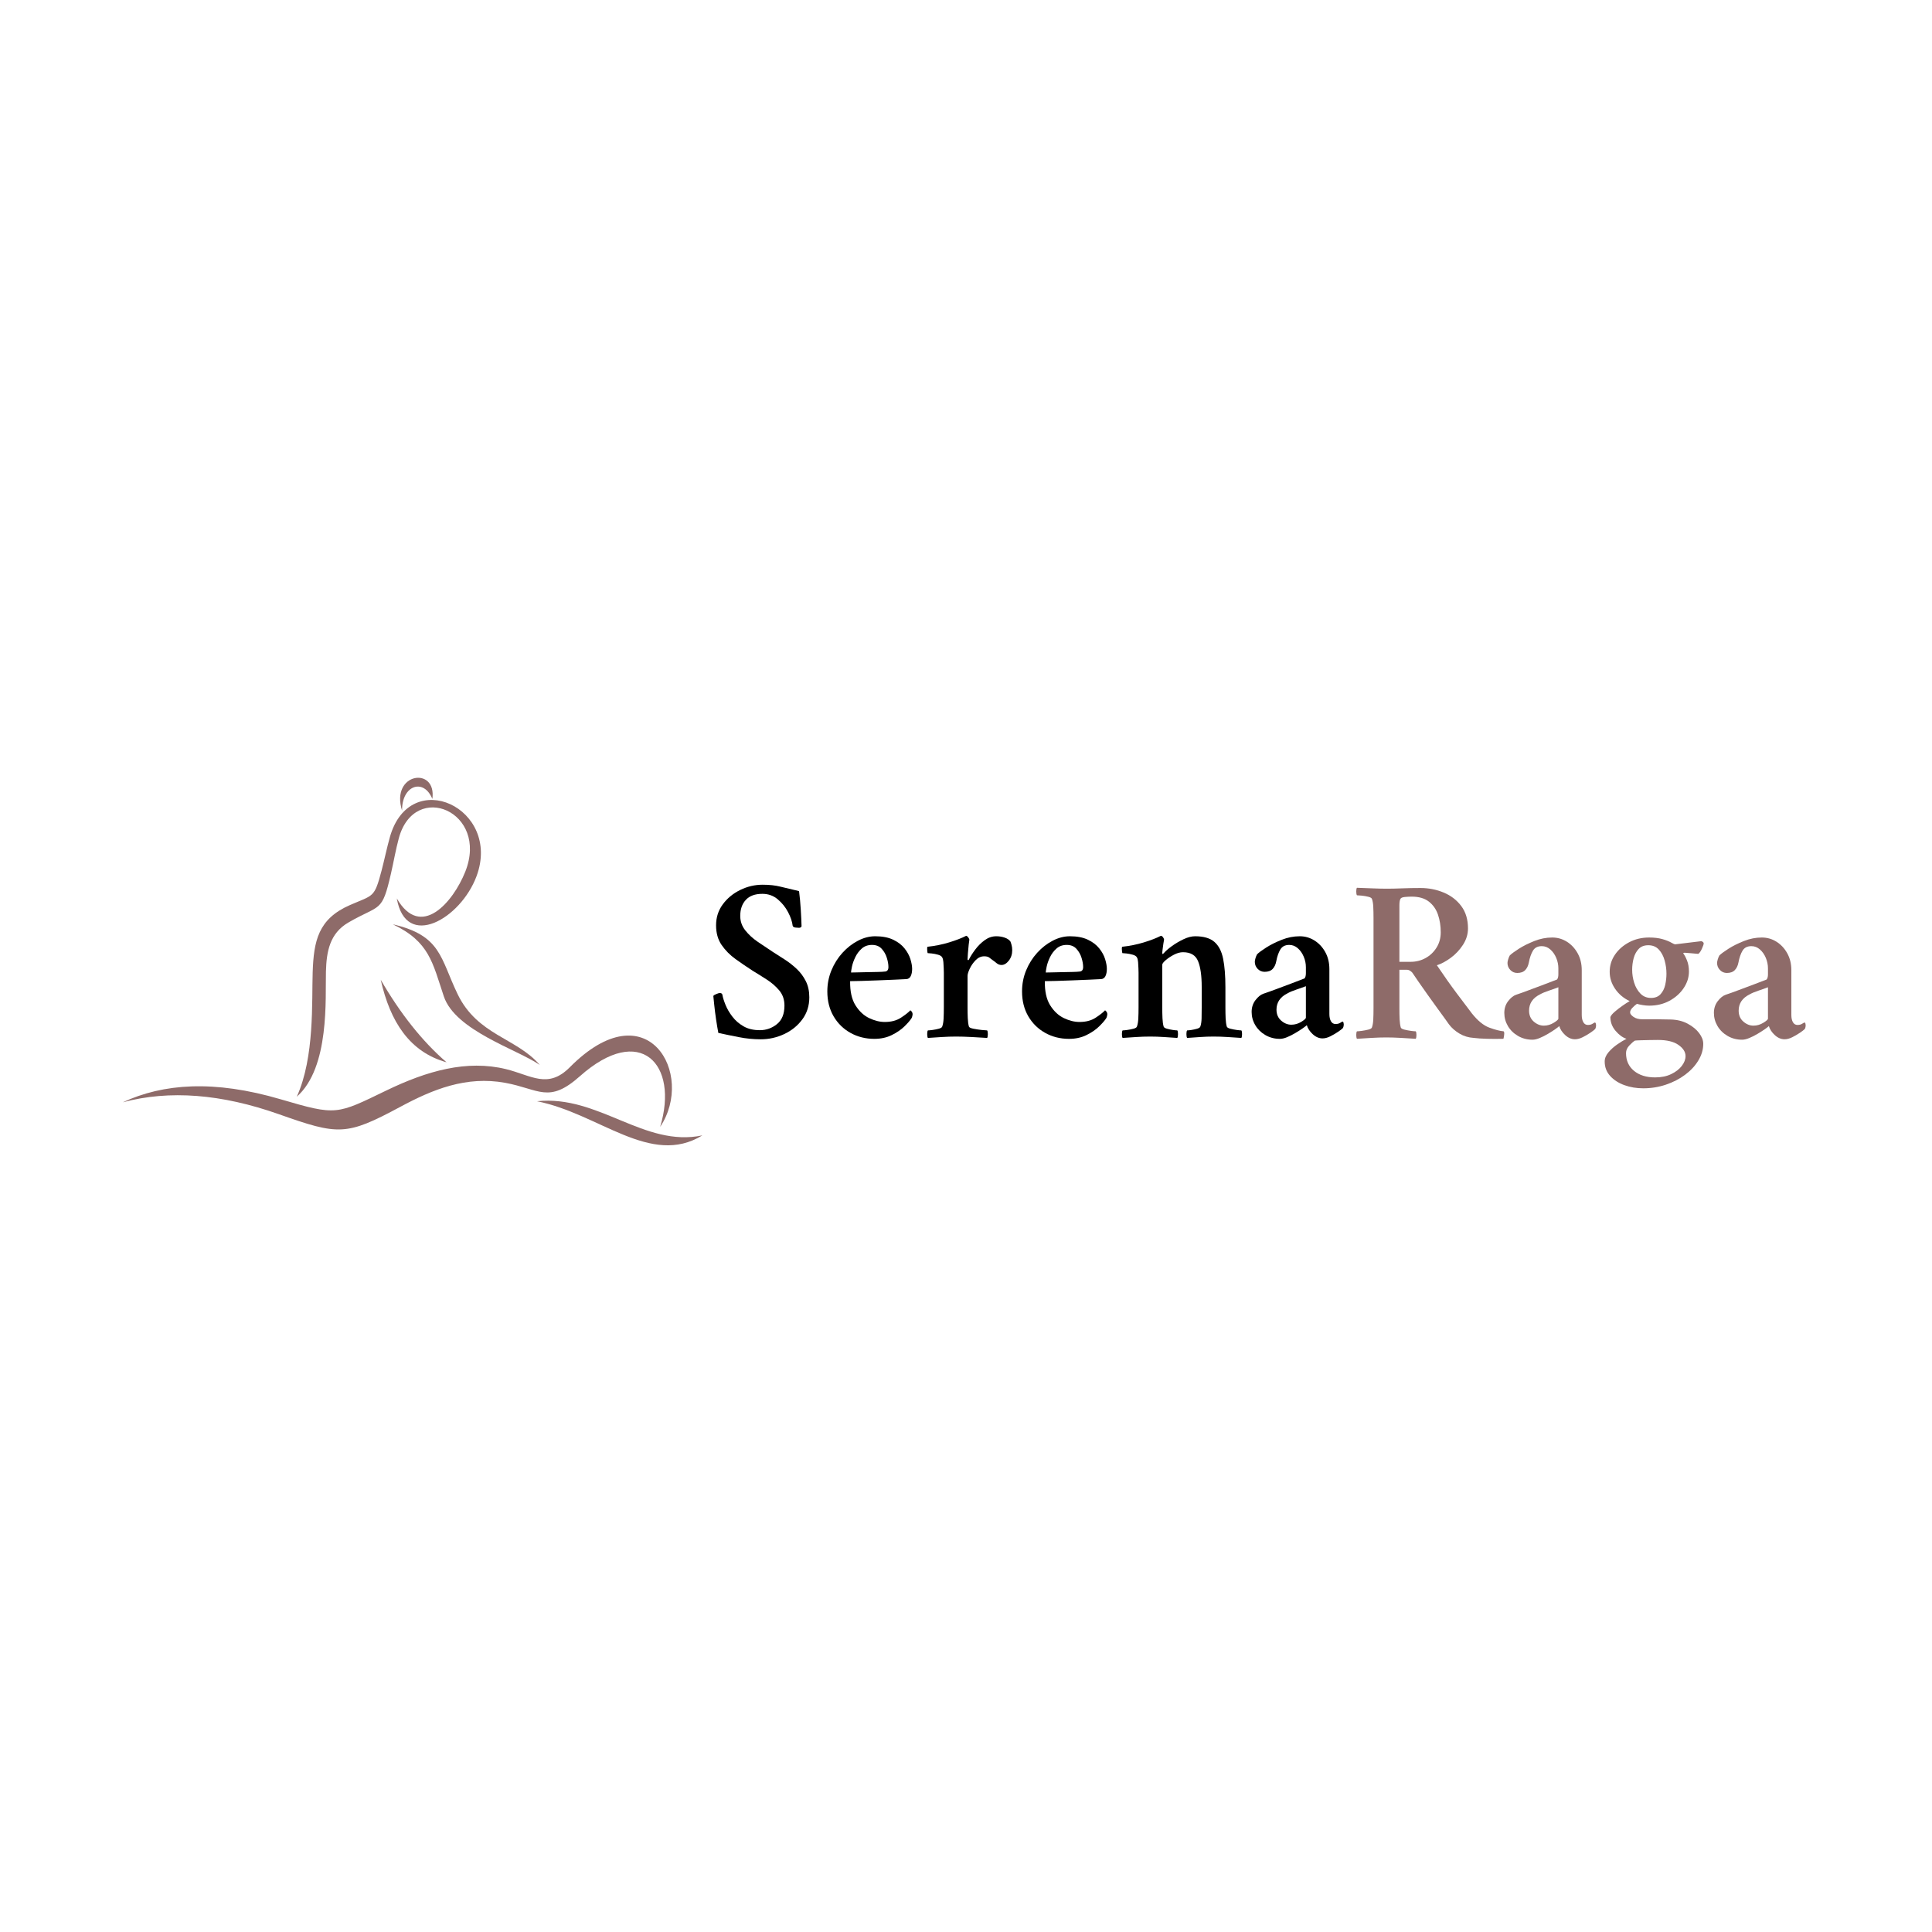
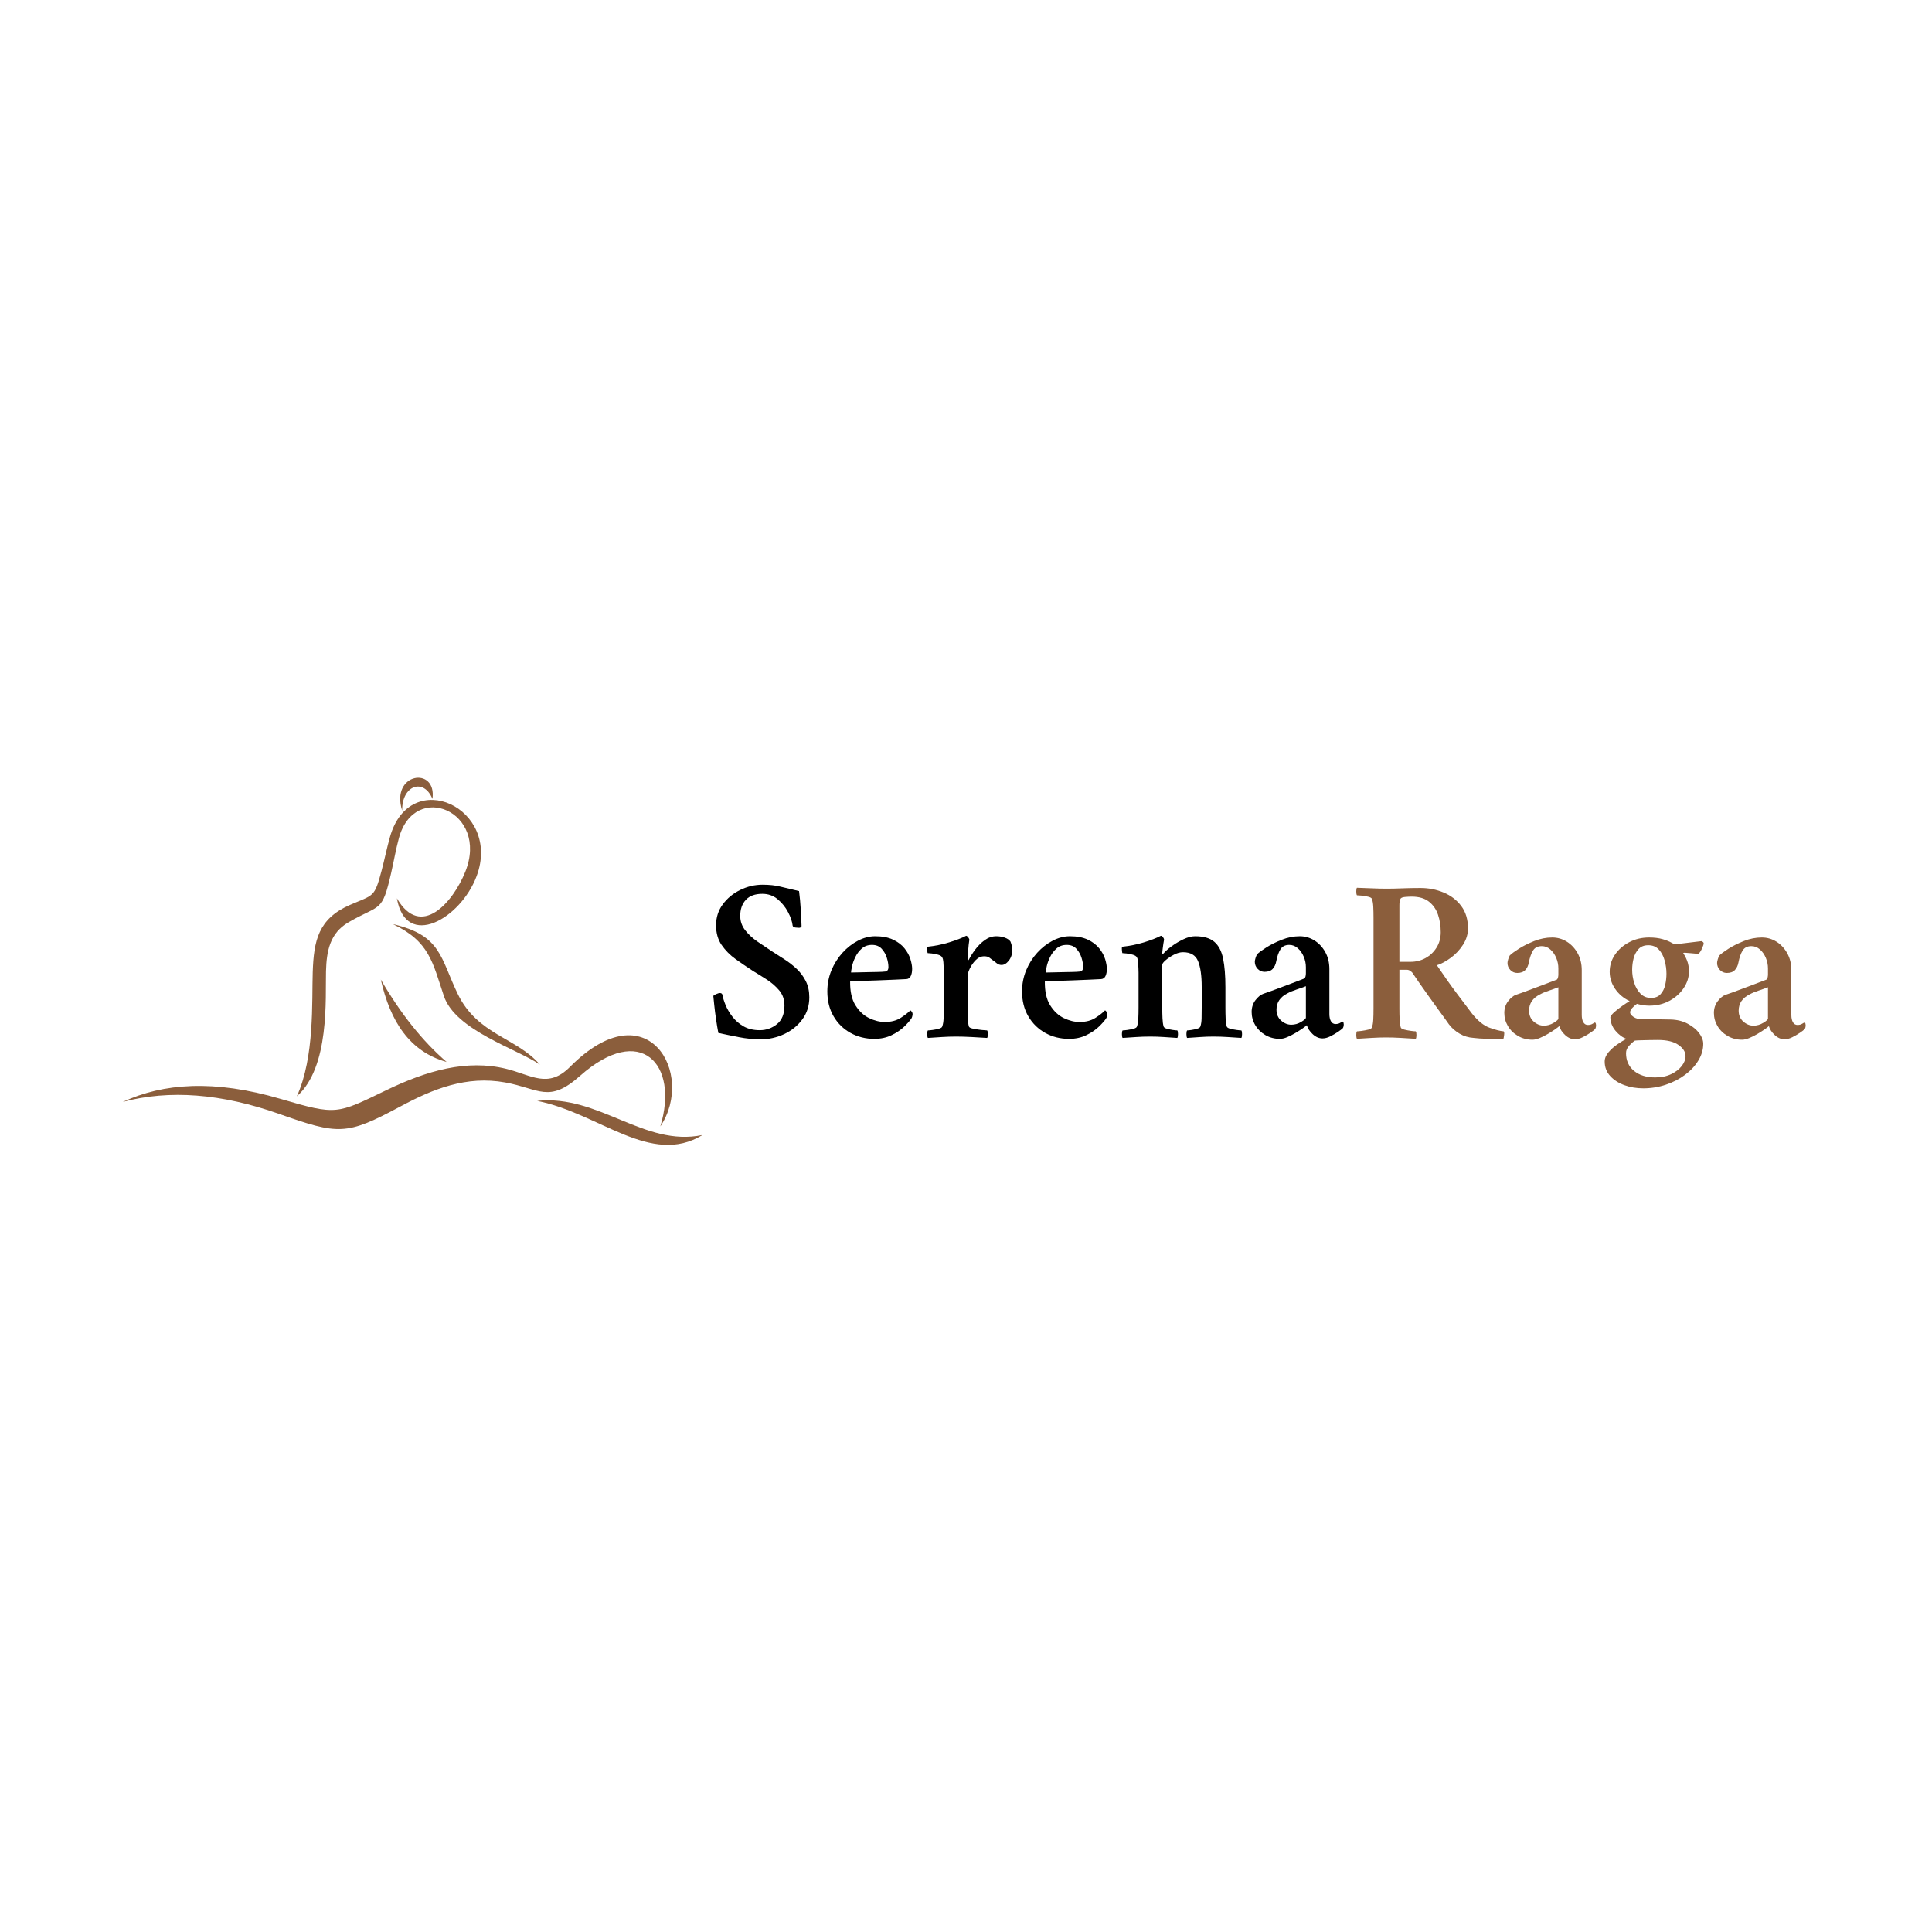
<svg xmlns="http://www.w3.org/2000/svg" width="2000" zoomAndPan="magnify" viewBox="0 0 1500 1500" height="2000" preserveAspectRatio="xMidYMid meet" version="1.0">
  <defs>
    <g />
-     <clipPath id="2d87abee8d">
-       <path d="M 95.441 804 L 522 804 L 522 877 L 95.441 877 Z M 95.441 804 " clip-rule="nonzero" />
+     <clipPath id="2aea71b391">
+       <path d="M 95.441 803 L 522 803 L 522 877 L 95.441 877 Z M 95.441 803 " clip-rule="nonzero" />
    </clipPath>
-     <clipPath id="5b00a04b54">
-       <path d="M 416 854 L 545.312 854 L 545.312 890 L 416 890 Z M 416 854 " clip-rule="nonzero" />
+     <clipPath id="8f9f02cb1b">
+       <path d="M 417 854 L 545.312 854 L 545.312 889 L 417 889 Z M 417 854 " clip-rule="nonzero" />
    </clipPath>
  </defs>
-   <g clip-path="url(#2d87abee8d)">
-     <path fill="#8e6b69" d="M 95.312 855.82 C 131.648 846.094 172.07 849.383 216.418 865.035 C 262.926 881.469 268.691 881.98 310.82 859.332 C 336 845.789 361.957 835.199 392.137 840.68 C 418.578 845.484 425.926 857.195 450.191 835.602 C 497.086 793.883 527.281 826.18 512.551 874.875 C 539.906 834.102 502.754 767.711 442.387 828.621 C 425.41 845.746 412.453 834.906 392.996 830.105 C 362.344 822.555 331.344 831.508 300.203 846.539 C 261.191 865.371 261.652 866.355 217.832 853.461 C 166.113 838.266 126.742 841.223 95.312 855.82 " fill-opacity="1" fill-rule="nonzero" />
+   <g clip-path="url(#2aea71b391)">
+     <path fill="#8b5e3c" d="M 95.312 855.527 C 131.66 845.809 172.098 849.094 216.457 864.73 C 262.977 881.145 268.746 881.656 310.887 859.035 C 336.074 845.504 362.039 834.926 392.23 840.402 C 418.68 845.199 426.027 856.898 450.301 835.328 C 497.211 793.66 527.418 825.918 512.684 874.559 C 540.047 833.832 502.883 767.516 442.496 828.355 C 425.516 845.461 412.555 834.637 393.09 829.84 C 362.426 822.297 331.418 831.238 300.27 846.254 C 261.246 865.062 261.703 866.047 217.871 853.172 C 166.137 837.992 126.75 840.945 95.312 855.527 " fill-opacity="1" fill-rule="nonzero" />
  </g>
-   <g clip-path="url(#5b00a04b54)">
-     <path fill="#8e6b69" d="M 416.93 855.004 C 465.352 864.66 505.164 906.145 545.312 881.512 C 500.039 891.059 464.852 849.922 416.93 855.004 " fill-opacity="1" fill-rule="nonzero" />
+   <g clip-path="url(#8f9f02cb1b)">
+     <path fill="#8b5e3c" d="M 417.031 854.707 C 465.465 864.355 505.293 905.793 545.453 881.188 C 500.164 890.723 464.969 849.637 417.031 854.707 " fill-opacity="1" fill-rule="nonzero" />
  </g>
-   <path fill="#8e6b69" d="M 295.602 760.688 C 310.805 786.973 327.891 808.523 346.684 824.762 C 318.148 816.824 302.934 793.41 295.602 760.688 " fill-opacity="1" fill-rule="nonzero" />
-   <path fill="#8e6b69" d="M 230.43 851.465 C 256.164 828.773 252.504 774.789 253.059 754.316 C 253.473 738.734 256.012 724.617 270.535 716.207 C 295.465 701.773 296.449 709.199 303.598 678.004 C 305.664 668.98 307.301 659.379 309.656 650.746 C 321.961 605.656 379.777 630.18 361.234 676.793 C 351.699 700.734 326.602 729.602 308.074 697.543 C 315.102 737.832 357.59 713.504 369.953 680.363 C 389.699 627.445 318.441 594.207 302.711 649.887 C 300.316 658.379 298.5 667.359 296.242 675.949 C 290.586 697.363 290.031 694.684 271.672 702.703 C 247.031 713.461 243.594 730.543 242.762 754.832 C 242 777.383 244.355 820.766 230.43 851.465 " fill-opacity="1" fill-rule="nonzero" />
-   <path fill="#8e6b69" d="M 419.051 826.801 C 401.078 805.793 370.715 803.793 355.305 771.875 C 341.777 743.867 342.652 726.312 305 717.637 C 333.422 731.129 335.82 747.461 344.578 773.566 C 353.516 800.211 401.617 814.742 419.051 826.801 " fill-opacity="1" fill-rule="nonzero" />
-   <path fill="#8e6b69" d="M 312.176 629.387 C 302.879 599.883 339.242 594.762 335.68 620.297 C 328.918 603.781 311.859 609.734 312.176 629.387 " fill-opacity="1" fill-rule="nonzero" />
+   <path fill="#8b5e3c" d="M 295.664 760.5 C 310.871 786.754 327.965 808.285 346.762 824.504 C 318.219 816.574 303 793.188 295.664 760.5 " fill-opacity="1" fill-rule="nonzero" />
+   <path fill="#8b5e3c" d="M 230.469 851.176 C 256.215 828.508 252.555 774.586 253.109 754.137 C 253.523 738.57 256.062 724.473 270.59 716.07 C 295.527 701.652 296.512 709.07 303.664 677.906 C 305.73 668.898 307.367 659.305 309.723 650.684 C 322.031 605.645 379.867 630.137 361.316 676.703 C 351.781 700.613 326.676 729.449 308.141 697.426 C 315.172 737.668 357.672 713.367 370.039 680.266 C 389.793 627.406 318.512 594.207 302.777 649.824 C 300.379 658.305 298.562 667.273 296.305 675.855 C 290.648 697.246 290.094 694.57 271.727 702.582 C 247.078 713.324 243.641 730.391 242.809 754.648 C 242.047 777.176 244.402 820.512 230.469 851.176 " fill-opacity="1" fill-rule="nonzero" />
+   <path fill="#8b5e3c" d="M 419.152 826.539 C 401.172 805.555 370.801 803.555 355.387 771.672 C 341.855 743.699 342.727 726.164 305.062 717.5 C 333.496 730.973 335.895 747.289 344.656 773.363 C 353.598 799.98 401.715 814.492 419.152 826.539 " fill-opacity="1" fill-rule="nonzero" />
+   <path fill="#8b5e3c" d="M 312.246 629.348 C 302.941 599.875 339.316 594.762 335.754 620.27 C 328.992 603.77 311.926 609.719 312.246 629.348 " fill-opacity="1" fill-rule="nonzero" />
  <g fill="#000000" fill-opacity="1">
    <g transform="translate(545.329, 805.1434)">
      <g>
        <path d="M 46.734 -118.25 C 52.047 -118.25 56.676 -117.742 60.625 -116.734 C 64.582 -115.734 69.395 -114.586 75.062 -113.297 C 75.645 -108.691 76.082 -103.969 76.375 -99.125 C 76.676 -94.289 76.883 -89.926 77 -86.031 C 76.883 -85.562 76.617 -85.238 76.203 -85.062 C 75.797 -84.883 75.414 -84.797 75.062 -84.797 C 74.707 -84.797 73.848 -84.852 72.484 -84.969 C 71.129 -85.082 70.332 -85.555 70.094 -86.391 C 69.738 -89.566 68.555 -93.07 66.547 -96.906 C 64.547 -100.75 61.863 -104.086 58.5 -106.922 C 55.133 -109.754 51.156 -111.172 46.562 -111.172 C 40.895 -111.172 36.613 -109.602 33.719 -106.469 C 30.832 -103.344 29.391 -99.188 29.391 -94 C 29.391 -89.863 30.688 -86.145 33.281 -82.844 C 35.875 -79.539 39.117 -76.562 43.016 -73.906 C 46.91 -71.25 50.742 -68.68 54.516 -66.203 C 57.473 -64.316 60.602 -62.312 63.906 -60.188 C 67.207 -58.062 70.301 -55.641 73.188 -52.922 C 76.082 -50.211 78.441 -47.055 80.266 -43.453 C 82.098 -39.859 83.016 -35.641 83.016 -30.797 C 83.016 -24.305 81.211 -18.613 77.609 -13.719 C 74.016 -8.82 69.328 -5.016 63.547 -2.297 C 57.766 0.41 51.688 1.766 45.312 1.766 C 39.645 1.766 33.953 1.203 28.234 0.078 C 22.516 -1.035 17.234 -2.125 12.391 -3.188 C 11.797 -6.25 11.203 -9.785 10.609 -13.797 C 10.023 -17.816 9.555 -21.535 9.203 -24.953 C 8.848 -28.379 8.613 -30.68 8.5 -31.859 C 8.727 -32.336 9.492 -32.844 10.797 -33.375 C 12.098 -33.906 12.984 -34.172 13.453 -34.172 C 14.754 -34.172 15.461 -33.641 15.578 -32.578 C 15.93 -30.566 16.727 -28.023 17.969 -24.953 C 19.207 -21.891 20.977 -18.852 23.281 -15.844 C 25.582 -12.832 28.473 -10.32 31.953 -8.312 C 35.43 -6.312 39.648 -5.312 44.609 -5.312 C 49.566 -5.312 53.988 -6.875 57.875 -10 C 61.77 -13.125 63.719 -17.93 63.719 -24.422 C 63.719 -29.023 62.391 -32.922 59.734 -36.109 C 57.086 -39.297 53.844 -42.129 50 -44.609 C 46.164 -47.086 42.477 -49.391 38.938 -51.516 C 34.57 -54.348 30.207 -57.328 25.844 -60.453 C 21.477 -63.578 17.848 -67.234 14.953 -71.422 C 12.066 -75.609 10.625 -80.711 10.625 -86.734 C 10.625 -92.867 12.363 -98.297 15.844 -103.016 C 19.32 -107.742 23.832 -111.461 29.375 -114.172 C 34.926 -116.891 40.711 -118.25 46.734 -118.25 Z M 46.734 -118.25 " />
      </g>
    </g>
  </g>
  <g fill="#000000" fill-opacity="1">
    <g transform="translate(635.9618, 805.1434)">
      <g>
        <path d="M 24.781 -50.094 C 25.133 -50.094 26.52 -50.117 28.938 -50.172 C 31.363 -50.234 34.109 -50.297 37.172 -50.359 C 40.242 -50.422 43.078 -50.477 45.672 -50.531 C 48.266 -50.594 49.914 -50.68 50.625 -50.797 C 52.75 -50.797 53.812 -51.977 53.812 -54.344 C 53.812 -56.469 53.395 -58.859 52.562 -61.516 C 51.738 -64.172 50.41 -66.5 48.578 -68.5 C 46.754 -70.508 44.25 -71.516 41.062 -71.516 C 37.875 -71.516 35.219 -70.566 33.094 -68.672 C 30.977 -66.785 29.301 -64.547 28.062 -61.953 C 26.82 -59.359 25.961 -56.91 25.484 -54.609 C 25.016 -52.305 24.781 -50.801 24.781 -50.094 Z M 24.078 -43.375 C 23.953 -35.469 25.336 -29.211 28.234 -24.609 C 31.129 -20.004 34.672 -16.695 38.859 -14.688 C 43.047 -12.688 47.086 -11.688 50.984 -11.688 C 55.941 -11.688 60.098 -12.773 63.453 -14.953 C 66.816 -17.141 69.27 -19.062 70.812 -20.719 C 71.164 -20.594 71.547 -20.234 71.953 -19.641 C 72.367 -19.055 72.578 -18.469 72.578 -17.875 C 72.578 -17.406 72.488 -16.816 72.312 -16.109 C 72.133 -15.398 71.926 -14.867 71.688 -14.516 C 70.625 -12.859 68.797 -10.758 66.203 -8.219 C 63.609 -5.688 60.332 -3.445 56.375 -1.5 C 52.426 0.445 47.914 1.422 42.844 1.422 C 36.113 1.422 29.973 -0.109 24.422 -3.172 C 18.879 -6.242 14.484 -10.551 11.234 -16.094 C 7.992 -21.645 6.375 -28.082 6.375 -35.406 C 6.375 -41.188 7.438 -46.645 9.562 -51.781 C 11.688 -56.914 14.547 -61.457 18.141 -65.406 C 21.742 -69.363 25.754 -72.488 30.172 -74.781 C 34.598 -77.082 39.055 -78.234 43.547 -78.234 C 49.086 -78.234 53.719 -77.348 57.438 -75.578 C 61.156 -73.816 64.102 -71.578 66.281 -68.859 C 68.469 -66.141 70.004 -63.332 70.891 -60.438 C 71.773 -57.551 72.219 -55.047 72.219 -52.922 C 72.219 -50.68 71.863 -48.82 71.156 -47.344 C 70.445 -45.875 69.328 -45.082 67.797 -44.969 C 65.555 -44.844 62.426 -44.691 58.406 -44.516 C 54.395 -44.336 50.086 -44.16 45.484 -43.984 C 40.891 -43.805 36.645 -43.66 32.75 -43.547 C 28.852 -43.43 25.961 -43.375 24.078 -43.375 Z M 24.078 -43.375 " />
      </g>
    </g>
  </g>
  <g fill="#000000" fill-opacity="1">
    <g transform="translate(714.7344, 805.1434)">
      <g>
        <path d="M 58.766 -78.234 C 61.129 -78.234 63.312 -77.879 65.312 -77.172 C 67.32 -76.473 68.801 -75.473 69.75 -74.172 C 69.977 -73.703 70.27 -72.816 70.625 -71.516 C 70.977 -70.211 71.156 -68.852 71.156 -67.438 C 71.156 -64.258 70.27 -61.547 68.5 -59.297 C 66.727 -57.055 64.844 -55.938 62.844 -55.938 C 61.426 -55.938 60.156 -56.406 59.031 -57.344 C 57.914 -58.289 56.828 -59.117 55.766 -59.828 C 54.93 -60.535 54.07 -61.188 53.188 -61.781 C 52.301 -62.375 51.035 -62.672 49.391 -62.672 C 46.91 -62.672 44.695 -61.664 42.75 -59.656 C 40.801 -57.645 39.266 -55.43 38.141 -53.016 C 37.023 -50.598 36.469 -48.738 36.469 -47.438 L 36.469 -23.016 C 36.469 -20.066 36.523 -17.266 36.641 -14.609 C 36.754 -11.953 37.051 -9.797 37.531 -8.141 C 37.758 -7.43 38.906 -6.867 40.969 -6.453 C 43.039 -6.047 45.164 -5.723 47.344 -5.484 C 49.531 -5.254 50.977 -5.141 51.688 -5.141 C 52.039 -4.66 52.219 -3.711 52.219 -2.297 C 52.219 -0.879 52.039 0.117 51.688 0.703 C 48.145 0.473 44.129 0.238 39.641 0 C 35.16 -0.238 31.148 -0.359 27.609 -0.359 C 23.953 -0.359 20.266 -0.238 16.547 0 C 12.828 0.238 9.203 0.473 5.672 0.703 C 5.316 0.117 5.141 -0.879 5.141 -2.297 C 5.141 -3.711 5.316 -4.66 5.672 -5.141 C 6.379 -5.141 7.586 -5.254 9.297 -5.484 C 11.004 -5.723 12.625 -6.047 14.156 -6.453 C 15.695 -6.867 16.582 -7.43 16.812 -8.141 C 17.406 -9.797 17.758 -11.891 17.875 -14.422 C 18 -16.961 18.062 -19.828 18.062 -23.016 L 18.062 -49.922 C 18.062 -50.629 18.031 -51.781 17.969 -53.375 C 17.906 -54.969 17.816 -56.562 17.703 -58.156 C 17.586 -59.75 17.289 -60.957 16.812 -61.781 C 16.344 -62.719 15.281 -63.422 13.625 -63.891 C 11.977 -64.367 10.328 -64.695 8.672 -64.875 C 7.023 -65.051 5.961 -65.141 5.484 -65.141 C 5.367 -65.379 5.25 -66.234 5.125 -67.703 C 5.008 -69.18 5.129 -69.977 5.484 -70.094 C 11.148 -70.688 16.695 -71.805 22.125 -73.453 C 27.551 -75.109 31.977 -76.82 35.406 -78.594 C 35.988 -78.477 36.547 -78.035 37.078 -77.266 C 37.609 -76.504 37.875 -75.945 37.875 -75.594 C 37.758 -75.113 37.582 -73.781 37.344 -71.594 C 37.113 -69.414 36.91 -67.176 36.734 -64.875 C 36.555 -62.57 36.469 -61.066 36.469 -60.359 C 36.469 -60.004 36.582 -59.797 36.812 -59.734 C 37.051 -59.68 37.227 -59.711 37.344 -59.828 C 38.645 -62.422 40.359 -65.133 42.484 -67.969 C 44.609 -70.801 47.055 -73.219 49.828 -75.219 C 52.598 -77.227 55.578 -78.234 58.766 -78.234 Z M 58.766 -78.234 " />
      </g>
    </g>
  </g>
  <g fill="#000000" fill-opacity="1">
    <g transform="translate(787.1345, 805.1434)">
      <g>
        <path d="M 24.781 -50.094 C 25.133 -50.094 26.52 -50.117 28.938 -50.172 C 31.363 -50.234 34.109 -50.297 37.172 -50.359 C 40.242 -50.422 43.078 -50.477 45.672 -50.531 C 48.266 -50.594 49.914 -50.68 50.625 -50.797 C 52.75 -50.797 53.812 -51.977 53.812 -54.344 C 53.812 -56.469 53.395 -58.859 52.562 -61.516 C 51.738 -64.172 50.41 -66.5 48.578 -68.5 C 46.754 -70.508 44.25 -71.516 41.062 -71.516 C 37.875 -71.516 35.219 -70.566 33.094 -68.672 C 30.977 -66.785 29.301 -64.547 28.062 -61.953 C 26.82 -59.359 25.961 -56.91 25.484 -54.609 C 25.016 -52.305 24.781 -50.801 24.781 -50.094 Z M 24.078 -43.375 C 23.953 -35.469 25.336 -29.211 28.234 -24.609 C 31.129 -20.004 34.672 -16.695 38.859 -14.688 C 43.047 -12.688 47.086 -11.688 50.984 -11.688 C 55.941 -11.688 60.098 -12.773 63.453 -14.953 C 66.816 -17.141 69.27 -19.062 70.812 -20.719 C 71.164 -20.594 71.547 -20.234 71.953 -19.641 C 72.367 -19.055 72.578 -18.469 72.578 -17.875 C 72.578 -17.406 72.488 -16.816 72.312 -16.109 C 72.133 -15.398 71.926 -14.867 71.688 -14.516 C 70.625 -12.859 68.797 -10.758 66.203 -8.219 C 63.609 -5.688 60.332 -3.445 56.375 -1.5 C 52.426 0.445 47.914 1.422 42.844 1.422 C 36.113 1.422 29.973 -0.109 24.422 -3.172 C 18.879 -6.242 14.484 -10.551 11.234 -16.094 C 7.992 -21.645 6.375 -28.082 6.375 -35.406 C 6.375 -41.188 7.438 -46.645 9.562 -51.781 C 11.688 -56.914 14.547 -61.457 18.141 -65.406 C 21.742 -69.363 25.754 -72.488 30.172 -74.781 C 34.598 -77.082 39.055 -78.234 43.547 -78.234 C 49.086 -78.234 53.719 -77.348 57.438 -75.578 C 61.156 -73.816 64.102 -71.578 66.281 -68.859 C 68.469 -66.141 70.004 -63.332 70.891 -60.438 C 71.773 -57.551 72.219 -55.047 72.219 -52.922 C 72.219 -50.68 71.863 -48.82 71.156 -47.344 C 70.445 -45.875 69.328 -45.082 67.797 -44.969 C 65.555 -44.844 62.426 -44.691 58.406 -44.516 C 54.395 -44.336 50.086 -44.16 45.484 -43.984 C 40.891 -43.805 36.645 -43.66 32.75 -43.547 C 28.852 -43.43 25.961 -43.375 24.078 -43.375 Z M 24.078 -43.375 " />
      </g>
    </g>
  </g>
  <g fill="#000000" fill-opacity="1">
    <g transform="translate(865.9071, 805.1434)">
      <g>
        <path d="M 61.953 -78.234 C 68.566 -78.234 73.551 -76.785 76.906 -73.891 C 80.27 -71.004 82.539 -66.641 83.719 -60.797 C 84.906 -54.961 85.5 -47.562 85.5 -38.594 L 85.5 -23.016 C 85.5 -19.828 85.555 -16.961 85.672 -14.422 C 85.797 -11.891 86.094 -9.797 86.562 -8.141 C 86.801 -7.43 87.711 -6.867 89.297 -6.453 C 90.891 -6.047 92.539 -5.723 94.25 -5.484 C 95.969 -5.254 97.18 -5.141 97.891 -5.141 C 98.242 -4.66 98.422 -3.711 98.422 -2.297 C 98.422 -0.879 98.242 0.117 97.891 0.703 C 94.348 0.473 90.75 0.238 87.094 0 C 83.438 -0.238 79.836 -0.359 76.297 -0.359 C 72.754 -0.359 69.332 -0.238 66.031 0 C 62.727 0.238 59.305 0.473 55.766 0.703 C 55.41 0.117 55.234 -0.879 55.234 -2.297 C 55.234 -3.711 55.41 -4.66 55.766 -5.141 C 56.473 -5.141 57.594 -5.254 59.125 -5.484 C 60.656 -5.723 62.129 -6.047 63.547 -6.453 C 64.961 -6.867 65.789 -7.43 66.031 -8.141 C 66.613 -9.797 66.938 -11.891 67 -14.422 C 67.062 -16.961 67.094 -19.828 67.094 -23.016 L 67.094 -38.938 C 67.094 -47.676 66.145 -54.344 64.25 -58.938 C 62.363 -63.539 58.473 -65.844 52.578 -65.844 C 50.328 -65.844 47.961 -65.191 45.484 -63.891 C 43.016 -62.598 40.895 -61.188 39.125 -59.656 C 37.352 -58.125 36.469 -56.941 36.469 -56.109 L 36.469 -23.016 C 36.469 -20.066 36.523 -17.266 36.641 -14.609 C 36.754 -11.953 37.051 -9.797 37.531 -8.141 C 37.758 -7.43 38.613 -6.867 40.094 -6.453 C 41.57 -6.047 43.109 -5.723 44.703 -5.484 C 46.297 -5.254 47.445 -5.141 48.156 -5.141 C 48.508 -4.66 48.688 -3.711 48.688 -2.297 C 48.688 -0.879 48.508 0.117 48.156 0.703 C 44.613 0.473 41.098 0.238 37.609 0 C 34.129 -0.238 30.617 -0.359 27.078 -0.359 C 23.422 -0.359 19.82 -0.238 16.281 0 C 12.738 0.238 9.203 0.473 5.672 0.703 C 5.316 0.117 5.141 -0.879 5.141 -2.297 C 5.141 -3.711 5.316 -4.66 5.672 -5.141 C 6.379 -5.141 7.586 -5.254 9.297 -5.484 C 11.004 -5.723 12.625 -6.047 14.156 -6.453 C 15.695 -6.867 16.582 -7.43 16.812 -8.141 C 17.406 -9.797 17.758 -11.891 17.875 -14.422 C 18 -16.961 18.062 -19.828 18.062 -23.016 L 18.062 -49.922 C 18.062 -50.629 18.031 -51.781 17.969 -53.375 C 17.906 -54.969 17.816 -56.562 17.703 -58.156 C 17.586 -59.75 17.289 -60.957 16.812 -61.781 C 16.344 -62.719 15.281 -63.422 13.625 -63.891 C 11.977 -64.367 10.328 -64.695 8.672 -64.875 C 7.023 -65.051 5.961 -65.141 5.484 -65.141 C 5.367 -65.379 5.25 -66.234 5.125 -67.703 C 5.008 -69.18 5.129 -69.977 5.484 -70.094 C 11.148 -70.688 16.695 -71.805 22.125 -73.453 C 27.551 -75.109 31.977 -76.82 35.406 -78.594 C 35.988 -78.594 36.547 -78.207 37.078 -77.438 C 37.609 -76.676 37.875 -76.062 37.875 -75.594 C 37.758 -75.113 37.582 -74.109 37.344 -72.578 C 37.113 -71.047 36.91 -69.539 36.734 -68.062 C 36.555 -66.582 36.469 -65.727 36.469 -65.5 C 36.469 -64.789 36.582 -64.438 36.812 -64.438 C 36.938 -64.438 37.234 -64.672 37.703 -65.141 C 39.117 -66.797 41.211 -68.625 43.984 -70.625 C 46.766 -72.633 49.773 -74.406 53.016 -75.938 C 56.266 -77.469 59.242 -78.234 61.953 -78.234 Z M 61.953 -78.234 " />
      </g>
    </g>
  </g>
  <g fill="#000000" fill-opacity="1">
    <g transform="translate(965.9218, 805.1434)">
      <g>
        <path d="M 36.641 -9.562 C 39.359 -9.562 41.926 -10.297 44.344 -11.766 C 46.758 -13.242 47.969 -14.336 47.969 -15.047 L 47.969 -39.469 C 45.844 -38.645 43.363 -37.758 40.531 -36.812 C 37.695 -35.875 35.457 -34.93 33.812 -33.984 C 28.031 -31.148 25.141 -26.898 25.141 -21.234 C 25.141 -17.703 26.348 -14.875 28.766 -12.75 C 31.18 -10.625 33.805 -9.562 36.641 -9.562 Z M 43.188 -78.234 C 47.32 -78.234 51.129 -77.141 54.609 -74.953 C 58.086 -72.773 60.891 -69.77 63.016 -65.938 C 65.141 -62.102 66.203 -57.707 66.203 -52.75 L 66.203 -17.875 C 66.203 -15.52 66.613 -13.633 67.438 -12.219 C 68.27 -10.801 69.453 -10.094 70.984 -10.094 C 72.398 -10.094 73.578 -10.383 74.516 -10.969 C 75.461 -11.562 76.113 -11.914 76.469 -12.031 C 76.82 -11.914 77.055 -11.617 77.172 -11.141 C 77.297 -10.672 77.359 -10.258 77.359 -9.906 C 77.359 -8.727 77.125 -7.727 76.656 -6.906 C 75.945 -6.195 74.676 -5.223 72.844 -3.984 C 71.008 -2.742 69.031 -1.594 66.906 -0.531 C 64.781 0.531 62.773 1.062 60.891 1.062 C 58.18 1.062 55.645 -0.023 53.281 -2.203 C 50.914 -4.391 49.383 -6.723 48.688 -9.203 C 48.207 -8.734 47.172 -7.938 45.578 -6.812 C 43.984 -5.695 42.094 -4.488 39.906 -3.188 C 37.727 -1.883 35.578 -0.789 33.453 0.094 C 31.328 0.977 29.441 1.422 27.797 1.422 C 23.66 1.422 19.91 0.445 16.547 -1.5 C 13.18 -3.445 10.555 -6.016 8.672 -9.203 C 6.785 -12.391 5.844 -15.812 5.844 -19.469 C 5.844 -23.008 6.844 -26.078 8.844 -28.672 C 10.852 -31.273 12.922 -32.93 15.047 -33.641 C 17.879 -34.578 21.332 -35.812 25.406 -37.344 C 29.477 -38.883 33.488 -40.391 37.438 -41.859 C 41.395 -43.336 44.551 -44.551 46.906 -45.5 C 47.613 -46.32 47.969 -47.676 47.969 -49.562 L 47.969 -54.172 C 47.969 -57.004 47.406 -59.742 46.281 -62.391 C 45.164 -65.047 43.633 -67.227 41.688 -68.938 C 39.738 -70.656 37.523 -71.516 35.047 -71.516 C 31.859 -71.516 29.555 -70.332 28.141 -67.969 C 26.723 -65.613 25.66 -62.547 24.953 -58.766 C 24.484 -56.285 23.539 -54.305 22.125 -52.828 C 20.707 -51.359 18.645 -50.625 15.938 -50.625 C 13.812 -50.625 12.008 -51.391 10.531 -52.922 C 9.051 -54.461 8.312 -56.297 8.312 -58.422 C 8.312 -59.129 8.488 -60.07 8.844 -61.25 C 9.195 -62.426 9.613 -63.426 10.094 -64.25 C 11.383 -65.551 13.738 -67.289 17.156 -69.469 C 20.582 -71.656 24.598 -73.66 29.203 -75.484 C 33.805 -77.316 38.469 -78.234 43.188 -78.234 Z M 43.188 -78.234 " />
      </g>
    </g>
  </g>
-   <g fill="#8e6b69" fill-opacity="1">
+   <g fill="#8b5e3c" fill-opacity="1">
    <g transform="translate(1045.942, 805.8205)">
      <g>
        <path d="M 56.953 -116.375 C 63.297 -116.375 69.285 -115.195 74.922 -112.844 C 80.566 -110.488 85.125 -106.988 88.594 -102.344 C 92.062 -97.707 93.797 -91.922 93.797 -84.984 C 93.797 -80.516 92.504 -76.281 89.922 -72.281 C 87.336 -68.289 84.16 -64.91 80.391 -62.141 C 76.629 -59.379 73.047 -57.473 69.641 -56.422 C 75.172 -48.191 80.344 -40.875 85.156 -34.469 C 89.977 -28.062 93.859 -22.922 96.797 -19.047 C 101.379 -13.285 105.93 -9.582 110.453 -7.938 C 114.984 -6.289 118.66 -5.348 121.484 -5.109 C 121.953 -4.641 122.066 -3.609 121.828 -2.016 C 121.598 -0.43 121.426 0.473 121.312 0.703 C 117.07 0.816 112.836 0.816 108.609 0.703 C 104.379 0.586 100.91 0.352 98.203 0 C 94.211 -0.238 90.539 -1.352 87.188 -3.344 C 83.832 -5.344 81.098 -7.754 78.984 -10.578 C 78.754 -10.93 77.816 -12.254 76.172 -14.547 C 74.523 -16.836 72.492 -19.629 70.078 -22.922 C 67.672 -26.211 65.176 -29.68 62.594 -33.328 C 60.008 -36.973 57.656 -40.32 55.531 -43.375 C 53.414 -46.426 51.773 -48.836 50.609 -50.609 C 50.367 -50.953 49.836 -51.414 49.016 -52 C 48.191 -52.594 47.312 -52.891 46.375 -52.891 L 40.547 -52.891 L 40.547 -22.922 C 40.547 -19.742 40.602 -16.891 40.719 -14.359 C 40.844 -11.836 41.141 -9.754 41.609 -8.109 C 41.848 -7.398 42.789 -6.836 44.438 -6.422 C 46.082 -6.016 47.785 -5.691 49.547 -5.453 C 51.305 -5.223 52.539 -5.109 53.25 -5.109 C 53.602 -4.641 53.781 -3.695 53.781 -2.281 C 53.781 -0.875 53.602 0.117 53.25 0.703 C 49.719 0.473 45.895 0.238 41.781 0 C 37.664 -0.238 33.848 -0.359 30.328 -0.359 C 26.797 -0.359 23.004 -0.238 18.953 0 C 14.898 0.238 11.109 0.473 7.578 0.703 C 7.223 0.117 7.047 -0.875 7.047 -2.281 C 7.047 -3.695 7.223 -4.641 7.578 -5.109 C 8.285 -5.109 9.52 -5.223 11.281 -5.453 C 13.039 -5.691 14.742 -6.016 16.391 -6.422 C 18.035 -6.836 18.977 -7.398 19.219 -8.109 C 19.801 -9.754 20.148 -11.836 20.266 -14.359 C 20.391 -16.891 20.453 -19.742 20.453 -22.922 L 20.453 -93.094 C 20.453 -96.27 20.391 -99.148 20.266 -101.734 C 20.148 -104.316 19.801 -106.375 19.219 -107.906 C 18.977 -108.613 18.035 -109.172 16.391 -109.578 C 14.742 -109.992 13.039 -110.285 11.281 -110.453 C 9.52 -110.629 8.285 -110.719 7.578 -110.719 C 7.223 -111.312 7.047 -112.312 7.047 -113.719 C 7.047 -115.133 7.223 -116.078 7.578 -116.547 C 11.336 -116.43 15.273 -116.285 19.391 -116.109 C 23.504 -115.93 27.328 -115.844 30.859 -115.844 C 34.379 -115.844 38.312 -115.93 42.656 -116.109 C 47.008 -116.285 51.773 -116.375 56.953 -116.375 Z M 72.641 -81.984 C 72.641 -86.922 71.93 -91.473 70.516 -95.641 C 69.109 -99.816 66.758 -103.195 63.469 -105.781 C 60.176 -108.375 55.711 -109.672 50.078 -109.672 C 48.547 -109.672 46.781 -109.582 44.781 -109.406 C 42.781 -109.227 41.602 -108.672 41.25 -107.734 C 40.781 -106.672 40.547 -105.082 40.547 -102.969 C 40.547 -100.852 40.547 -98.441 40.547 -95.734 L 40.547 -59.062 L 49.188 -59.062 C 53.426 -59.062 57.305 -60.031 60.828 -61.969 C 64.359 -63.914 67.207 -66.617 69.375 -70.078 C 71.551 -73.547 72.641 -77.516 72.641 -81.984 Z M 72.641 -81.984 " />
      </g>
    </g>
  </g>
-   <g fill="#8e6b69" fill-opacity="1">
+   <g fill="#8b5e3c" fill-opacity="1">
    <g transform="translate(1162.129, 805.8205)">
      <g>
        <path d="M 36.5 -9.516 C 39.195 -9.516 41.75 -10.25 44.156 -11.719 C 46.57 -13.188 47.781 -14.273 47.781 -14.984 L 47.781 -39.312 C 45.664 -38.488 43.195 -37.609 40.375 -36.672 C 37.551 -35.734 35.316 -34.797 33.672 -33.859 C 27.91 -31.035 25.031 -26.801 25.031 -21.156 C 25.031 -17.633 26.234 -14.812 28.641 -12.688 C 31.055 -10.57 33.676 -9.516 36.5 -9.516 Z M 43.016 -77.938 C 47.129 -77.938 50.922 -76.848 54.391 -74.672 C 57.859 -72.492 60.648 -69.492 62.766 -65.672 C 64.879 -61.859 65.938 -57.484 65.938 -52.547 L 65.938 -17.812 C 65.938 -15.457 66.348 -13.57 67.172 -12.156 C 67.992 -10.75 69.172 -10.047 70.703 -10.047 C 72.109 -10.047 73.281 -10.336 74.219 -10.922 C 75.164 -11.516 75.816 -11.867 76.172 -11.984 C 76.523 -11.867 76.758 -11.578 76.875 -11.109 C 76.988 -10.641 77.047 -10.227 77.047 -9.875 C 77.047 -8.695 76.812 -7.695 76.344 -6.875 C 75.633 -6.164 74.367 -5.191 72.547 -3.953 C 70.734 -2.723 68.766 -1.578 66.641 -0.516 C 64.523 0.535 62.531 1.062 60.656 1.062 C 57.945 1.062 55.414 -0.023 53.062 -2.203 C 50.719 -4.379 49.191 -6.703 48.484 -9.172 C 48.016 -8.703 46.984 -7.906 45.391 -6.781 C 43.805 -5.664 41.926 -4.461 39.75 -3.172 C 37.582 -1.879 35.441 -0.797 33.328 0.078 C 31.211 0.961 29.332 1.406 27.688 1.406 C 23.57 1.406 19.836 0.438 16.484 -1.5 C 13.129 -3.438 10.508 -5.988 8.625 -9.156 C 6.75 -12.332 5.812 -15.742 5.812 -19.391 C 5.812 -22.922 6.812 -25.977 8.812 -28.562 C 10.812 -31.145 12.867 -32.789 14.984 -33.5 C 17.805 -34.438 21.242 -35.672 25.297 -37.203 C 29.359 -38.734 33.359 -40.234 37.297 -41.703 C 41.234 -43.172 44.375 -44.375 46.719 -45.312 C 47.426 -46.133 47.781 -47.488 47.781 -49.375 L 47.781 -53.953 C 47.781 -56.773 47.223 -59.508 46.109 -62.156 C 44.992 -64.801 43.461 -66.973 41.516 -68.672 C 39.578 -70.379 37.375 -71.234 34.906 -71.234 C 31.738 -71.234 29.445 -70.055 28.031 -67.703 C 26.625 -65.348 25.566 -62.289 24.859 -58.531 C 24.391 -56.062 23.445 -54.094 22.031 -52.625 C 20.625 -51.156 18.57 -50.422 15.875 -50.422 C 13.75 -50.422 11.953 -51.188 10.484 -52.719 C 9.016 -54.25 8.281 -56.07 8.281 -58.188 C 8.281 -58.883 8.457 -59.82 8.812 -61 C 9.164 -62.176 9.578 -63.176 10.047 -64 C 11.336 -65.289 13.688 -67.023 17.094 -69.203 C 20.508 -71.379 24.508 -73.379 29.094 -75.203 C 33.676 -77.023 38.316 -77.938 43.016 -77.938 Z M 43.016 -77.938 " />
      </g>
    </g>
  </g>
-   <g fill="#8e6b69" fill-opacity="1">
+   <g fill="#8b5e3c" fill-opacity="1">
    <g transform="translate(1241.82, 805.8205)">
      <g>
        <path d="M 37.906 -71.938 C 34.727 -71.938 32.227 -70.969 30.406 -69.031 C 28.594 -67.094 27.301 -64.68 26.531 -61.797 C 25.77 -58.922 25.391 -55.953 25.391 -52.891 C 25.391 -49.484 25.914 -46.102 26.969 -42.75 C 28.031 -39.406 29.648 -36.613 31.828 -34.375 C 34.004 -32.145 36.738 -31.031 40.031 -31.031 C 43.195 -31.031 45.66 -32 47.422 -33.938 C 49.191 -35.875 50.398 -38.281 51.047 -41.156 C 51.691 -44.039 52.016 -46.953 52.016 -49.891 C 52.016 -53.305 51.539 -56.719 50.594 -60.125 C 49.656 -63.531 48.156 -66.348 46.094 -68.578 C 44.039 -70.816 41.312 -71.938 37.906 -71.938 Z M 45.312 1.594 C 43.664 1.594 41.578 1.617 39.047 1.672 C 36.523 1.734 34.176 1.789 32 1.844 C 29.82 1.906 28.32 1.992 27.5 2.109 C 26.207 2.93 24.738 4.223 23.094 5.984 C 21.445 7.754 20.625 9.695 20.625 11.812 C 20.625 17.57 22.68 22.156 26.797 25.562 C 30.91 28.969 36.379 30.672 43.203 30.672 C 48.016 30.672 52.18 29.816 55.703 28.109 C 59.234 26.41 61.969 24.297 63.906 21.766 C 65.852 19.242 66.828 16.691 66.828 14.109 C 66.828 10.93 65.004 8.051 61.359 5.469 C 57.711 2.883 52.363 1.594 45.312 1.594 Z M 55.188 -14.281 C 60.238 -14.164 64.676 -13.078 68.5 -11.016 C 72.32 -8.961 75.289 -6.523 77.406 -3.703 C 79.52 -0.879 80.578 1.879 80.578 4.578 C 80.578 9.047 79.312 13.363 76.781 17.531 C 74.258 21.707 70.82 25.41 66.469 28.641 C 62.125 31.879 57.16 34.438 51.578 36.312 C 45.992 38.195 40.145 39.141 34.031 39.141 C 28.738 39.141 23.828 38.316 19.297 36.672 C 14.773 35.023 11.102 32.645 8.281 29.531 C 5.469 26.414 4.062 22.688 4.062 18.344 C 4.062 15.875 5.031 13.492 6.969 11.203 C 8.906 8.91 11.195 6.852 13.844 5.031 C 16.488 3.207 18.867 1.766 20.984 0.703 C 18.047 -0.234 15.223 -2.285 12.516 -5.453 C 9.816 -8.629 8.469 -12.219 8.469 -16.219 C 8.938 -17.395 10.051 -18.742 11.812 -20.266 C 13.57 -21.797 15.539 -23.328 17.719 -24.859 C 19.895 -26.391 21.805 -27.625 23.453 -28.562 C 18.742 -30.789 14.977 -33.961 12.156 -38.078 C 9.344 -42.191 7.938 -46.602 7.938 -51.312 C 7.938 -56.125 9.285 -60.531 11.984 -64.531 C 14.691 -68.531 18.363 -71.766 23 -74.234 C 27.645 -76.703 32.848 -77.938 38.609 -77.938 C 42.492 -77.938 45.906 -77.523 48.844 -76.703 C 51.781 -75.879 54.25 -74.879 56.25 -73.703 C 57.188 -73.234 57.711 -72.969 57.828 -72.906 C 57.941 -72.844 58.238 -72.754 58.719 -72.641 L 79.172 -75.109 C 80.336 -74.641 80.922 -74.051 80.922 -73.344 C 80.922 -72.645 80.453 -71.266 79.516 -69.203 C 78.578 -67.148 77.641 -65.828 76.703 -65.234 C 74.586 -65.473 72.586 -65.648 70.703 -65.766 C 68.816 -65.879 67.289 -66 66.125 -66.125 C 65.414 -66.125 65.062 -65.945 65.062 -65.594 C 66 -64.414 66.969 -62.594 67.969 -60.125 C 68.969 -57.656 69.469 -54.773 69.469 -51.484 C 69.469 -47.016 68.113 -42.754 65.406 -38.703 C 62.707 -34.648 59.035 -31.359 54.391 -28.828 C 49.742 -26.297 44.484 -25.031 38.609 -25.031 C 37.086 -25.031 35.414 -25.176 33.594 -25.469 C 31.77 -25.77 30.27 -26.098 29.094 -26.453 C 27.914 -25.629 26.738 -24.598 25.562 -23.359 C 24.383 -22.129 23.797 -20.926 23.797 -19.75 C 23.797 -18.688 24.676 -17.535 26.438 -16.297 C 28.207 -15.066 30.504 -14.453 33.328 -14.453 C 37.91 -14.453 41.816 -14.453 45.047 -14.453 C 48.273 -14.453 51.656 -14.395 55.188 -14.281 Z M 55.188 -14.281 " />
      </g>
    </g>
  </g>
-   <g fill="#8e6b69" fill-opacity="1">
+   <g fill="#8b5e3c" fill-opacity="1">
    <g transform="translate(1324.861, 805.8205)">
      <g>
        <path d="M 36.5 -9.516 C 39.195 -9.516 41.75 -10.25 44.156 -11.719 C 46.57 -13.188 47.781 -14.273 47.781 -14.984 L 47.781 -39.312 C 45.664 -38.488 43.195 -37.609 40.375 -36.672 C 37.551 -35.734 35.316 -34.797 33.672 -33.859 C 27.91 -31.035 25.031 -26.801 25.031 -21.156 C 25.031 -17.633 26.234 -14.812 28.641 -12.688 C 31.055 -10.57 33.676 -9.516 36.5 -9.516 Z M 43.016 -77.938 C 47.129 -77.938 50.922 -76.848 54.391 -74.672 C 57.859 -72.492 60.648 -69.492 62.766 -65.672 C 64.879 -61.859 65.938 -57.484 65.938 -52.547 L 65.938 -17.812 C 65.938 -15.457 66.348 -13.57 67.172 -12.156 C 67.992 -10.75 69.172 -10.047 70.703 -10.047 C 72.109 -10.047 73.281 -10.336 74.219 -10.922 C 75.164 -11.516 75.816 -11.867 76.172 -11.984 C 76.523 -11.867 76.758 -11.578 76.875 -11.109 C 76.988 -10.641 77.047 -10.227 77.047 -9.875 C 77.047 -8.695 76.812 -7.695 76.344 -6.875 C 75.633 -6.164 74.367 -5.191 72.547 -3.953 C 70.734 -2.723 68.766 -1.578 66.641 -0.516 C 64.523 0.535 62.531 1.062 60.656 1.062 C 57.945 1.062 55.414 -0.023 53.062 -2.203 C 50.719 -4.379 49.191 -6.703 48.484 -9.172 C 48.016 -8.703 46.984 -7.906 45.391 -6.781 C 43.805 -5.664 41.926 -4.461 39.75 -3.172 C 37.582 -1.879 35.441 -0.797 33.328 0.078 C 31.211 0.961 29.332 1.406 27.688 1.406 C 23.57 1.406 19.836 0.438 16.484 -1.5 C 13.129 -3.438 10.508 -5.988 8.625 -9.156 C 6.75 -12.332 5.812 -15.742 5.812 -19.391 C 5.812 -22.922 6.812 -25.977 8.812 -28.562 C 10.812 -31.145 12.867 -32.789 14.984 -33.5 C 17.805 -34.438 21.242 -35.672 25.297 -37.203 C 29.359 -38.734 33.359 -40.234 37.297 -41.703 C 41.234 -43.172 44.375 -44.375 46.719 -45.312 C 47.426 -46.133 47.781 -47.488 47.781 -49.375 L 47.781 -53.953 C 47.781 -56.773 47.223 -59.508 46.109 -62.156 C 44.992 -64.801 43.461 -66.973 41.516 -68.672 C 39.578 -70.379 37.375 -71.234 34.906 -71.234 C 31.738 -71.234 29.445 -70.055 28.031 -67.703 C 26.625 -65.348 25.566 -62.289 24.859 -58.531 C 24.391 -56.062 23.445 -54.094 22.031 -52.625 C 20.625 -51.156 18.57 -50.422 15.875 -50.422 C 13.75 -50.422 11.953 -51.188 10.484 -52.719 C 9.016 -54.25 8.281 -56.07 8.281 -58.188 C 8.281 -58.883 8.457 -59.82 8.812 -61 C 9.164 -62.176 9.578 -63.176 10.047 -64 C 11.336 -65.289 13.688 -67.023 17.094 -69.203 C 20.508 -71.379 24.508 -73.379 29.094 -75.203 C 33.676 -77.023 38.316 -77.938 43.016 -77.938 Z M 43.016 -77.938 " />
      </g>
    </g>
  </g>
</svg>
